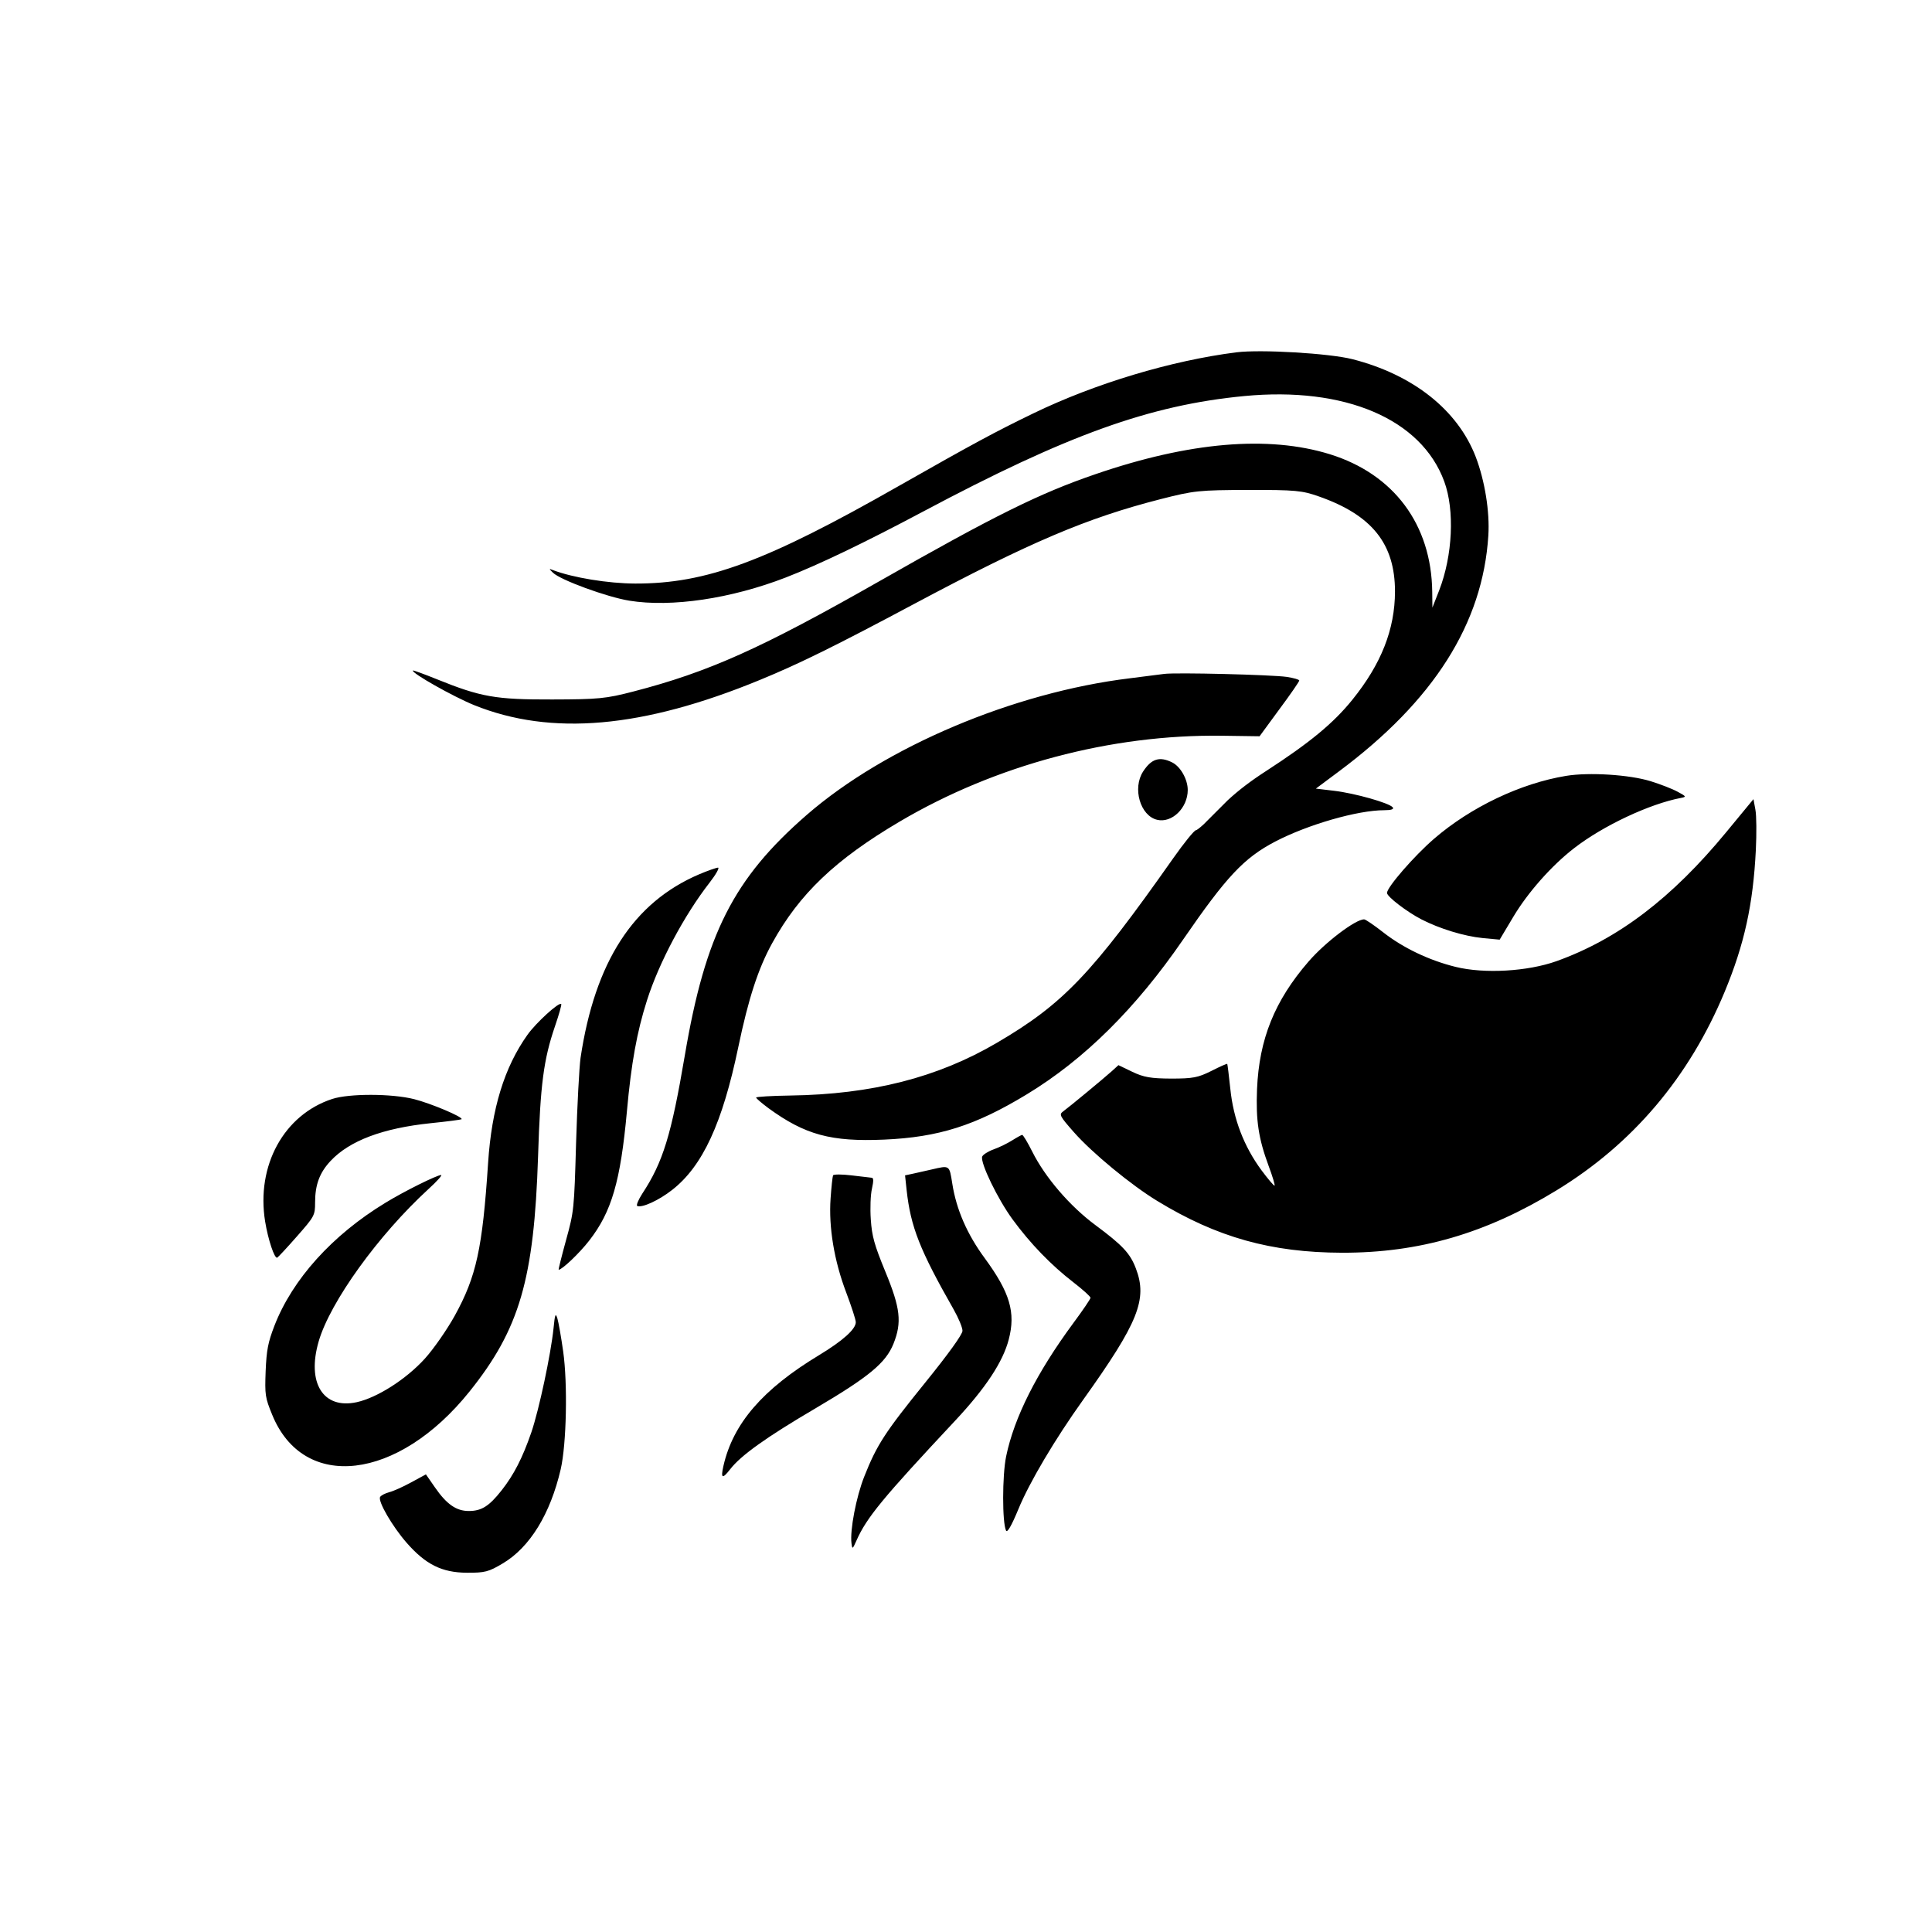
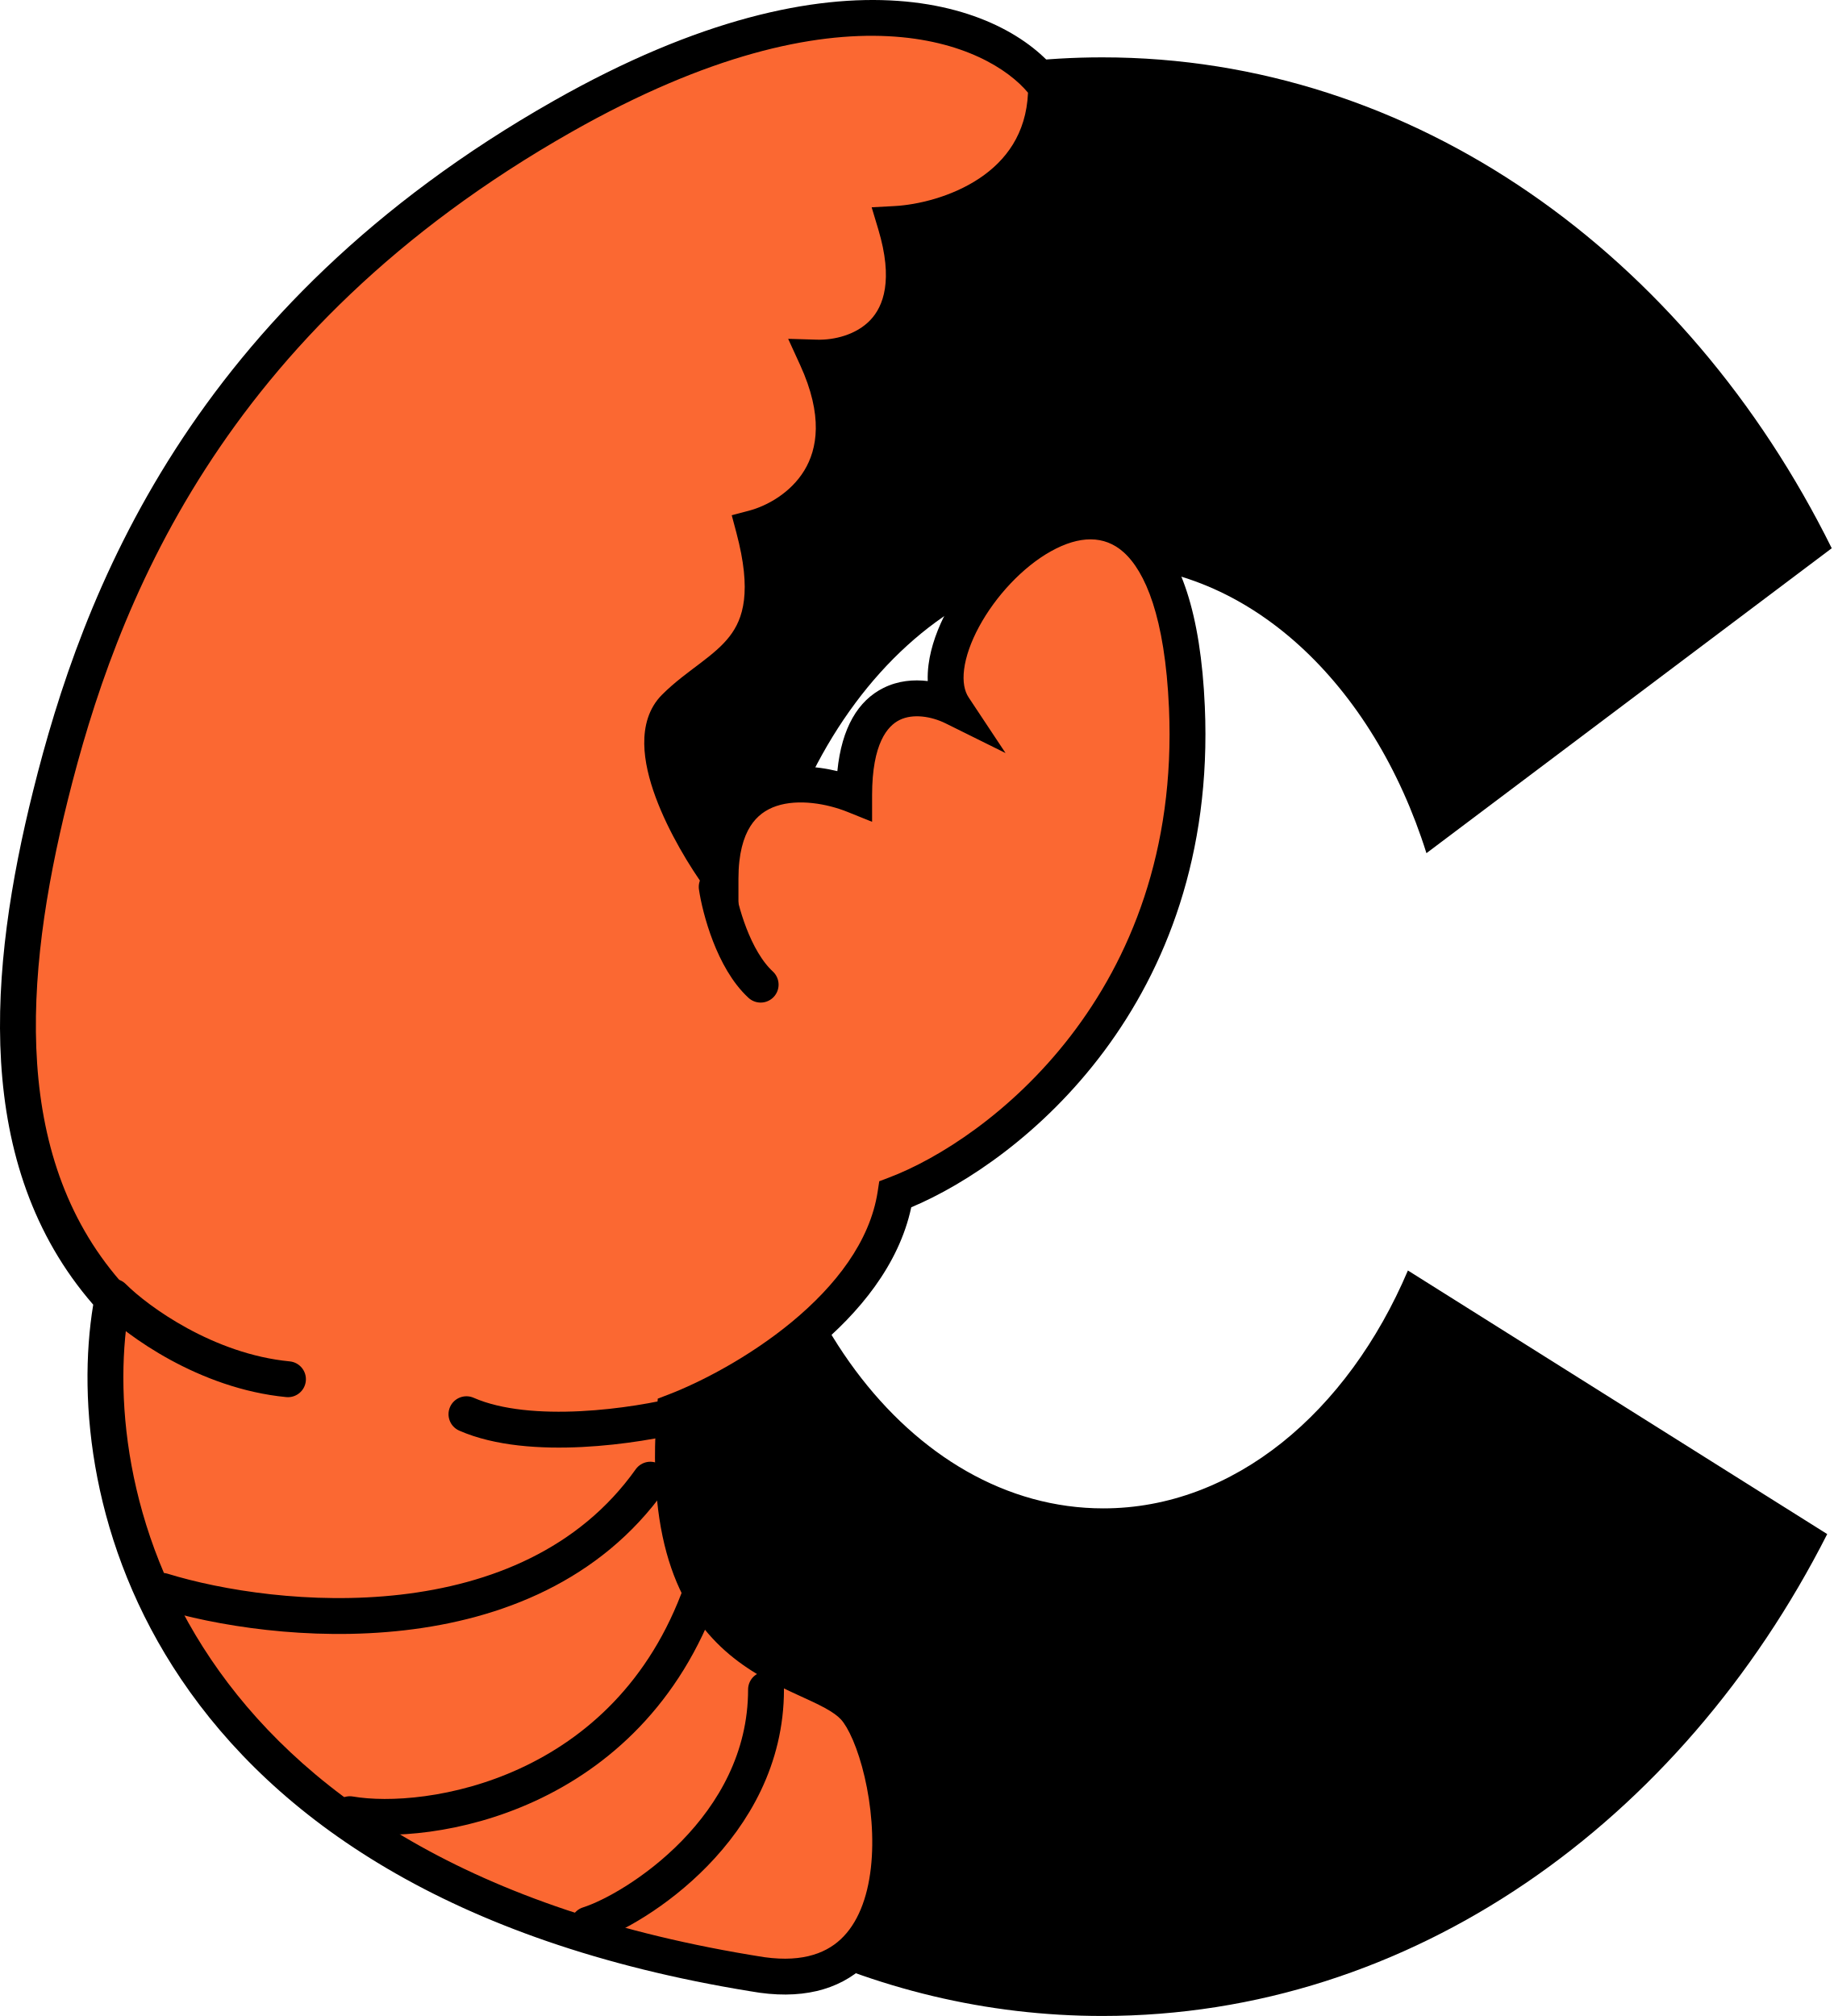
- <svg xmlns="http://www.w3.org/2000/svg" width="22" height="22" viewBox="0 0 22 22" fill="none">
-   <path d="M6.303 15.127C6.319 14.965 6.326 14.947 6.347 15.013C6.36 15.056 6.39 15.226 6.413 15.389C6.465 15.757 6.451 16.442 6.385 16.73C6.267 17.239 6.034 17.62 5.725 17.803C5.564 17.899 5.522 17.91 5.316 17.909C5.031 17.907 4.846 17.815 4.628 17.565C4.467 17.38 4.303 17.098 4.328 17.047C4.337 17.03 4.383 17.005 4.432 16.992C4.48 16.98 4.593 16.929 4.684 16.879L4.85 16.789L4.952 16.936C5.086 17.13 5.196 17.206 5.338 17.206C5.483 17.206 5.569 17.152 5.711 16.972C5.852 16.793 5.95 16.602 6.051 16.309C6.138 16.053 6.272 15.425 6.303 15.127ZM10.609 13.317C10.816 13.269 10.81 13.265 10.844 13.479C10.89 13.772 11.012 14.054 11.214 14.328C11.501 14.72 11.567 14.945 11.487 15.252C11.421 15.507 11.225 15.805 10.876 16.178C10.048 17.063 9.869 17.28 9.752 17.544C9.708 17.643 9.705 17.645 9.696 17.573C9.677 17.425 9.75 17.044 9.841 16.815C9.984 16.454 10.075 16.313 10.533 15.747C10.801 15.416 10.96 15.195 10.96 15.154C10.96 15.117 10.915 15.009 10.86 14.912C10.473 14.233 10.37 13.97 10.324 13.553L10.306 13.384L10.396 13.365C10.446 13.354 10.542 13.332 10.609 13.317ZM11.639 12.923C11.65 12.922 11.702 13.009 11.755 13.115C11.902 13.408 12.182 13.734 12.473 13.95C12.783 14.18 12.869 14.272 12.934 14.443C13.069 14.795 12.963 15.059 12.336 15.937C12.012 16.39 11.722 16.88 11.597 17.184C11.517 17.377 11.47 17.457 11.456 17.429C11.412 17.341 11.412 16.801 11.457 16.584C11.549 16.139 11.806 15.63 12.223 15.065C12.33 14.921 12.418 14.791 12.418 14.778C12.417 14.763 12.329 14.684 12.223 14.602C11.968 14.405 11.733 14.162 11.53 13.885C11.361 13.654 11.162 13.243 11.184 13.171C11.192 13.149 11.251 13.111 11.315 13.088C11.38 13.065 11.475 13.018 11.527 12.985C11.579 12.952 11.629 12.925 11.639 12.923ZM9.695 13.384C9.804 13.397 9.907 13.409 9.925 13.411C9.948 13.412 9.949 13.444 9.929 13.536C9.913 13.603 9.907 13.761 9.916 13.887C9.929 14.078 9.956 14.175 10.081 14.479C10.253 14.896 10.272 15.057 10.174 15.302C10.086 15.52 9.895 15.678 9.286 16.037C8.729 16.364 8.436 16.573 8.315 16.73C8.225 16.846 8.205 16.836 8.238 16.692C8.348 16.209 8.685 15.819 9.329 15.43C9.598 15.267 9.745 15.135 9.745 15.056C9.745 15.027 9.695 14.875 9.636 14.718C9.499 14.358 9.435 13.975 9.458 13.647C9.467 13.516 9.48 13.399 9.486 13.384C9.493 13.371 9.587 13.371 9.695 13.384ZM6.391 11.433C6.397 11.441 6.365 11.554 6.32 11.685C6.19 12.066 6.153 12.345 6.127 13.168C6.082 14.567 5.916 15.135 5.347 15.845C4.531 16.863 3.456 16.988 3.099 16.109C3.019 15.914 3.015 15.883 3.025 15.613C3.035 15.374 3.052 15.286 3.124 15.099C3.329 14.568 3.784 14.063 4.391 13.695C4.605 13.564 4.975 13.381 5.023 13.38C5.04 13.38 4.975 13.453 4.878 13.541C4.309 14.063 3.76 14.824 3.629 15.274C3.491 15.748 3.68 16.05 4.062 15.967C4.295 15.916 4.624 15.706 4.836 15.473C4.936 15.363 5.09 15.142 5.179 14.981C5.424 14.536 5.494 14.219 5.558 13.242C5.599 12.622 5.743 12.154 6.006 11.784C6.103 11.647 6.367 11.406 6.391 11.433ZM8.176 9.88C8.196 9.88 8.153 9.957 8.08 10.051C7.791 10.422 7.504 10.962 7.368 11.389C7.252 11.752 7.188 12.11 7.139 12.652C7.066 13.452 6.965 13.798 6.711 14.125C6.598 14.271 6.4 14.459 6.361 14.459C6.358 14.456 6.395 14.306 6.445 14.124C6.536 13.794 6.538 13.776 6.56 13.012C6.573 12.585 6.596 12.15 6.611 12.045C6.775 10.953 7.211 10.277 7.961 9.956C8.058 9.915 8.155 9.881 8.176 9.88ZM3.783 12.514C3.976 12.451 4.461 12.452 4.715 12.516C4.905 12.564 5.276 12.72 5.256 12.745C5.249 12.75 5.092 12.771 4.904 12.79C4.358 12.847 3.981 12.989 3.765 13.219C3.639 13.353 3.588 13.491 3.588 13.693C3.588 13.839 3.581 13.852 3.382 14.078C3.269 14.207 3.168 14.315 3.157 14.321C3.126 14.336 3.053 14.117 3.019 13.909C2.916 13.272 3.233 12.694 3.783 12.514ZM19.989 9.22C20.002 9.287 20.003 9.493 19.994 9.679C19.963 10.298 19.864 10.752 19.639 11.294C19.235 12.266 18.593 13.025 17.724 13.555C16.92 14.046 16.16 14.267 15.282 14.265C14.475 14.263 13.858 14.09 13.179 13.676C12.881 13.495 12.437 13.129 12.229 12.893C12.066 12.708 12.058 12.691 12.106 12.656C12.176 12.605 12.564 12.284 12.66 12.198L12.736 12.129L12.894 12.205C13.023 12.267 13.106 12.281 13.337 12.282C13.584 12.282 13.642 12.271 13.794 12.195C13.89 12.146 13.971 12.11 13.975 12.115C13.978 12.12 13.994 12.248 14.01 12.4C14.045 12.742 14.164 13.053 14.364 13.325C14.44 13.427 14.507 13.506 14.514 13.501C14.52 13.494 14.49 13.394 14.447 13.279C14.33 12.963 14.3 12.76 14.314 12.403C14.338 11.833 14.514 11.396 14.9 10.95C15.09 10.73 15.437 10.467 15.534 10.469C15.551 10.47 15.648 10.536 15.75 10.616C15.977 10.794 16.274 10.936 16.575 11.01C16.903 11.091 17.396 11.062 17.724 10.945C18.424 10.694 19.036 10.229 19.656 9.477L19.967 9.1L19.989 9.22ZM13.256 7.674C13.387 7.656 14.479 7.683 14.653 7.708C14.731 7.72 14.794 7.738 14.795 7.749C14.795 7.761 14.693 7.909 14.568 8.077L14.343 8.384L13.914 8.378C12.651 8.361 11.335 8.712 10.244 9.356C9.512 9.788 9.102 10.179 8.793 10.74C8.635 11.026 8.523 11.368 8.407 11.924C8.226 12.792 8.001 13.278 7.655 13.549C7.502 13.669 7.314 13.755 7.257 13.733C7.242 13.727 7.268 13.663 7.314 13.592C7.55 13.233 7.644 12.926 7.798 12.019C8.032 10.637 8.353 10.004 9.187 9.279C10.08 8.503 11.543 7.885 12.864 7.724C13.027 7.704 13.204 7.681 13.256 7.674ZM14.079 4.012C14.355 3.977 15.137 4.023 15.4 4.09C16.093 4.267 16.6 4.67 16.805 5.204C16.908 5.475 16.965 5.826 16.948 6.098C16.885 7.1 16.327 7.98 15.244 8.786L14.984 8.98L15.193 9.005C15.428 9.033 15.818 9.143 15.859 9.193C15.877 9.214 15.844 9.226 15.763 9.226C15.46 9.226 14.896 9.388 14.521 9.583C14.164 9.77 13.966 9.982 13.473 10.698C12.933 11.484 12.346 12.065 11.693 12.461C11.107 12.817 10.688 12.95 10.067 12.977C9.464 13.003 9.168 12.923 8.752 12.62C8.675 12.563 8.612 12.509 8.61 12.498C8.61 12.489 8.785 12.478 8.998 12.475C9.926 12.462 10.678 12.27 11.351 11.875C12.106 11.433 12.43 11.094 13.359 9.774C13.482 9.599 13.599 9.455 13.618 9.454C13.627 9.454 13.66 9.429 13.705 9.388L13.98 9.113C14.102 9 14.246 8.89 14.417 8.78C14.915 8.457 15.183 8.236 15.398 7.97C15.728 7.562 15.884 7.167 15.885 6.736C15.885 6.192 15.623 5.865 15.018 5.653C14.828 5.586 14.752 5.578 14.214 5.579C13.652 5.581 13.598 5.586 13.215 5.684C12.375 5.899 11.732 6.172 10.402 6.881C9.521 7.351 9.094 7.562 8.652 7.743C7.318 8.292 6.278 8.384 5.398 8.029C5.16 7.932 4.681 7.662 4.702 7.635C4.706 7.631 4.83 7.676 4.978 7.736C5.476 7.937 5.644 7.967 6.288 7.965C6.812 7.964 6.901 7.955 7.206 7.876C8.069 7.653 8.67 7.383 10.014 6.618C11.327 5.87 11.839 5.617 12.473 5.4C13.544 5.032 14.442 4.956 15.142 5.172C15.871 5.398 16.3 5.972 16.309 6.739L16.311 6.919L16.388 6.723C16.542 6.325 16.566 5.81 16.446 5.483C16.185 4.771 15.315 4.4 14.168 4.51C13.093 4.613 12.155 4.951 10.514 5.824C9.849 6.178 9.324 6.43 8.948 6.576C8.326 6.817 7.647 6.918 7.166 6.84C6.912 6.799 6.379 6.604 6.296 6.521C6.249 6.475 6.25 6.473 6.297 6.492C6.523 6.578 6.925 6.644 7.233 6.645C8.042 6.647 8.721 6.396 10.231 5.536C11.085 5.051 11.325 4.921 11.767 4.707C12.469 4.367 13.338 4.106 14.079 4.012ZM17.833 8.835C18.094 8.792 18.556 8.821 18.797 8.896C18.907 8.93 19.046 8.984 19.104 9.016C19.203 9.069 19.205 9.074 19.142 9.086C18.786 9.153 18.253 9.403 17.924 9.659C17.67 9.855 17.399 10.161 17.234 10.437L17.077 10.7L16.884 10.682C16.672 10.661 16.391 10.575 16.184 10.468C16.017 10.381 15.794 10.21 15.794 10.168C15.794 10.103 16.103 9.747 16.329 9.552C16.748 9.19 17.316 8.92 17.833 8.835ZM13.017 8.785C13.112 8.639 13.205 8.61 13.35 8.683C13.444 8.731 13.525 8.876 13.525 8.996C13.525 9.2 13.344 9.376 13.176 9.335C12.984 9.289 12.893 8.975 13.017 8.785Z" fill="black" />
+ <svg xmlns="http://www.w3.org/2000/svg" width="1022" height="1124" viewBox="0 0 1022 1124" fill="none">
+   <path d="M614.533 31.979C788.373 31.979 940.122 142.088 1021.13 305.667L795.192 475.68C765.527 381.247 696.033 314.979 615.033 314.979C507.062 314.979 419.533 432.728 419.533 577.979C419.533 723.23 507.062 840.979 615.033 840.979C687.741 840.979 751.177 787.583 784.859 708.35L1018.61 855.313C937.002 1016.12 786.588 1123.98 614.533 1123.98C355.512 1123.98 145.533 879.526 145.533 577.979C145.533 276.432 355.512 31.979 614.533 31.979Z" fill="black" />
+   <path d="M313.659 64.88C473.659 -25.92 559.992 16.046 583.159 48.38C583.159 105.98 527.159 123.38 499.159 124.88C517.559 186.08 477.492 200.047 455.159 199.38C483.159 260.58 443.492 288.213 420.159 294.38C438.659 363.88 401.659 368.88 376.159 394.38C355.759 414.78 384.659 466.547 401.659 489.88C401.659 428.68 451.325 433.38 476.159 443.38C476.159 382.18 513.159 385.213 531.659 394.38C499.159 345.38 652.659 187.88 661.659 394.38C668.859 559.58 556.326 644.213 499.159 665.88C489.559 728.68 413.159 772.713 376.159 786.88C364.659 933.38 452.659 926.38 476.159 951.88C499.659 977.38 522.659 1118.88 420.159 1100.38C87.359 1046.38 43.159 827.213 62.659 724.38C-4.841 650.38 3.187 543.643 28.159 443.38C55.033 335.479 113.659 178.38 313.659 64.88Z" fill="#FB6832" />
+   <path d="M308.723 56.182C470.735 -35.76 563.754 4.127 591.287 42.555L593.158 45.167V48.38C593.158 81.065 577.005 102.708 557.229 115.972C542.455 125.881 525.628 131.192 511.673 133.516C517.207 160.206 511.794 179.473 499.683 192.218C490.959 201.399 479.731 206.119 469.406 208.144C478.5 235.001 475.319 256.509 465.449 272.718C456.816 286.897 443.732 295.906 432.007 300.852C438.749 332.073 434.186 351.938 422.576 366.988C416.63 374.696 409.238 380.57 402.443 385.733C395.375 391.103 388.996 395.684 383.23 401.451C380.666 404.015 379.06 408.066 379.145 414.496C379.23 420.995 381.065 428.906 384.264 437.565C387.314 445.823 391.407 454.236 395.737 461.991C397.22 457.607 399.094 453.634 401.345 450.06C407.749 439.891 416.711 433.716 426.405 430.453C439.831 425.933 454.566 426.982 466.793 429.933C469.209 405.646 478.433 390.538 492.521 383.538C500.65 379.498 509.287 378.762 517.189 379.726C517.071 376.678 517.235 373.606 517.626 370.567C518.929 360.434 522.81 349.883 528.197 339.915C538.917 320.081 556.602 300.736 576.239 289.826C595.964 278.868 620.061 275.456 639.634 292.909C657.972 309.261 669.374 341.761 671.649 393.945C678.874 559.736 569.256 647.391 507.991 673.114C501.084 705.459 478.624 732.197 454.31 752.321C430.959 771.647 404.804 785.793 385.698 793.819C381.642 860.557 399.737 890.518 419.467 907.099C430.08 916.018 441.806 921.638 453.172 926.853C458.7 929.389 464.422 931.958 469.444 934.706C474.475 937.459 479.505 940.756 483.512 945.103C487.555 949.49 491.021 955.668 493.901 962.416C496.844 969.311 499.437 977.425 501.476 986.173C505.539 1003.61 507.561 1024.28 505.344 1043.76C503.144 1063.09 496.603 1082.55 482.267 1095.89C467.518 1109.61 446.291 1115.25 418.433 1110.23C249.952 1082.87 153.044 1013.39 101.007 936.287C50.703 861.754 43.08 781.185 51.967 727.407C-15.698 649.479 -6.169 539.832 18.455 440.963C45.692 331.606 105.444 171.543 308.723 56.182ZM573.086 51.694C551.17 25.34 471.639 -13.276 318.594 73.577C121.873 185.216 64.374 339.353 37.862 445.796C12.937 545.874 6.317 647.774 70.047 717.641L73.414 721.333L72.484 726.243C63.167 775.374 69.013 853.134 117.585 925.098C165.582 996.211 256.09 1062.81 417.924 1089.88L421.76 1090.51L421.848 1090.52L421.935 1090.54C445.301 1094.76 459.62 1089.64 468.644 1081.25C478.088 1072.46 483.548 1058.42 485.473 1041.5C487.381 1024.73 485.653 1006.4 481.997 990.712C480.176 982.897 477.918 975.918 475.506 970.266C473.031 964.467 470.637 960.645 468.805 958.657C466.936 956.629 464.076 954.567 459.842 952.251C455.598 949.928 450.679 947.714 444.832 945.032C433.449 939.809 419.487 933.241 406.6 922.411C379.926 899.993 360.268 861.527 366.19 786.097L366.684 779.799L372.583 777.542C390.229 770.785 417.595 756.746 441.558 736.914C465.674 716.954 485.012 692.245 489.274 664.369L490.155 658.598L495.614 656.529C549.961 635.931 658.629 554.534 651.668 394.815C649.442 343.749 638.282 318.499 626.323 307.836C615.6 298.273 601.665 298.58 585.952 307.309C570.153 316.087 554.994 332.398 545.792 349.423C541.219 357.884 538.37 366.064 537.463 373.117C536.554 380.191 537.672 385.354 539.992 388.852L560.558 419.86L527.219 403.34C519.274 399.404 508.967 397.698 501.421 401.448C494.823 404.727 486.158 414.441 486.158 443.38V458.187L472.423 452.656C461.052 448.077 445.09 445.266 432.786 449.408C426.96 451.369 421.953 454.869 418.269 460.718C414.501 466.7 411.658 475.882 411.658 489.88V520.588L393.576 495.768C384.732 483.628 372.721 464.033 365.503 444.495C361.902 434.746 359.274 424.432 359.147 414.758C359.019 405.016 361.451 394.945 369.087 387.309C376.07 380.326 383.879 374.719 390.343 369.808C397.078 364.69 402.561 360.189 406.74 354.772C414.297 344.977 419.275 329.938 410.495 296.953L407.918 287.272L417.604 284.712C427.495 282.097 440.722 274.875 448.367 262.317C455.629 250.39 458.985 231.781 446.065 203.541L439.368 188.904L455.457 189.384C464.933 189.667 477.31 186.729 485.185 178.442C492.413 170.835 498.137 156.214 489.582 127.759L485.919 115.575L498.623 114.894C511.293 114.215 530.432 109.863 546.088 99.362C560.625 89.612 572.083 74.712 573.086 51.694Z" fill="black" />
+   <path d="M378.048 778.793C383.398 777.42 388.847 780.644 390.22 785.994C391.593 791.343 388.368 796.793 383.019 798.166C369.769 801.565 347.879 805.579 324.638 806.754C301.66 807.915 275.979 806.385 256.02 797.638C250.961 795.422 248.658 789.524 250.874 784.466C253.091 779.407 258.989 777.103 264.047 779.32C279.688 786.174 301.59 787.893 323.629 786.779C345.405 785.679 365.965 781.893 378.048 778.793ZM55.962 715.908C59.867 712.003 66.2 712.003 70.105 715.908C82.596 728.399 118.96 754.921 161.494 759.025C166.991 759.556 171.018 764.443 170.488 769.94C169.957 775.437 165.07 779.463 159.573 778.933C110.908 774.238 70.471 744.559 55.962 730.051C52.057 726.145 52.057 719.813 55.962 715.908Z" fill="black" />
+   <path d="M90.533 886.979C152.867 906.146 294.533 920.579 362.533 824.979M195.033 1011.48C238.533 1018.98 350.233 1001.78 391.033 886.979M328.033 1072.98C353.867 1064.81 427.033 1019.18 427.033 941.979" stroke="black" stroke-width="20" stroke-linecap="round" />
+   <path d="M399.533 494.479C401.367 506.812 408.833 534.979 424.033 548.979" stroke="black" stroke-width="20" stroke-linecap="round" />
</svg>
